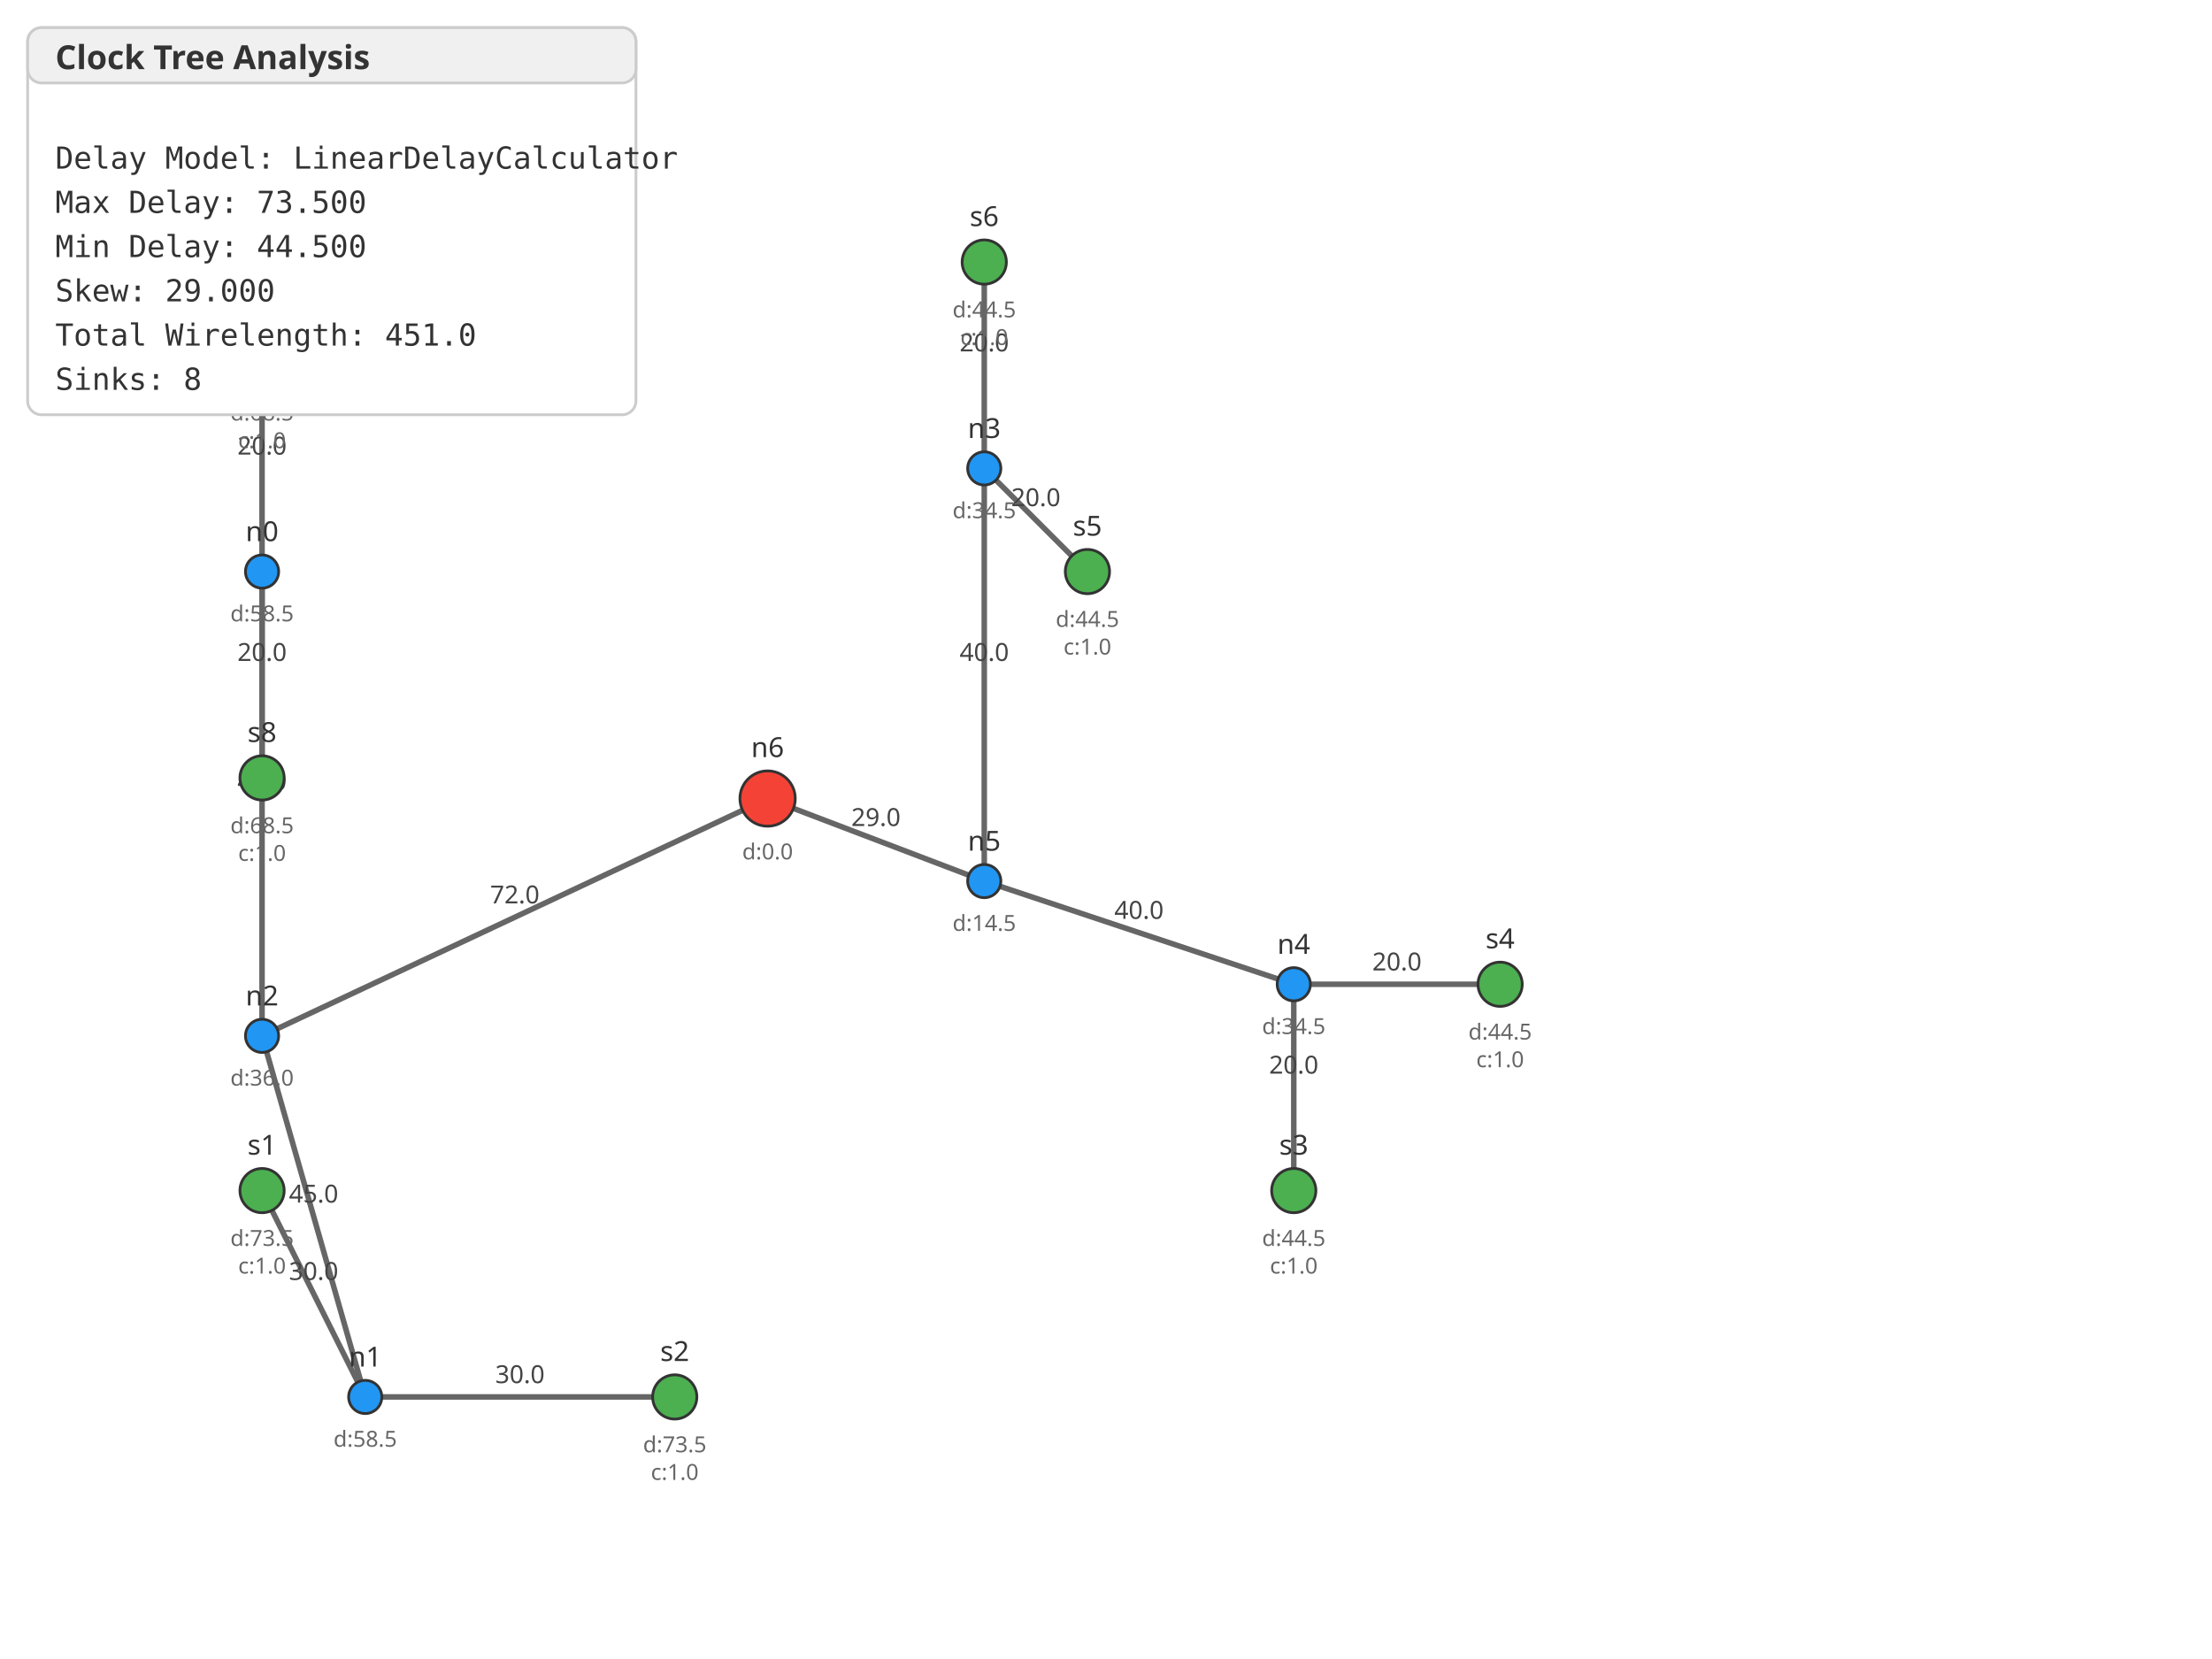
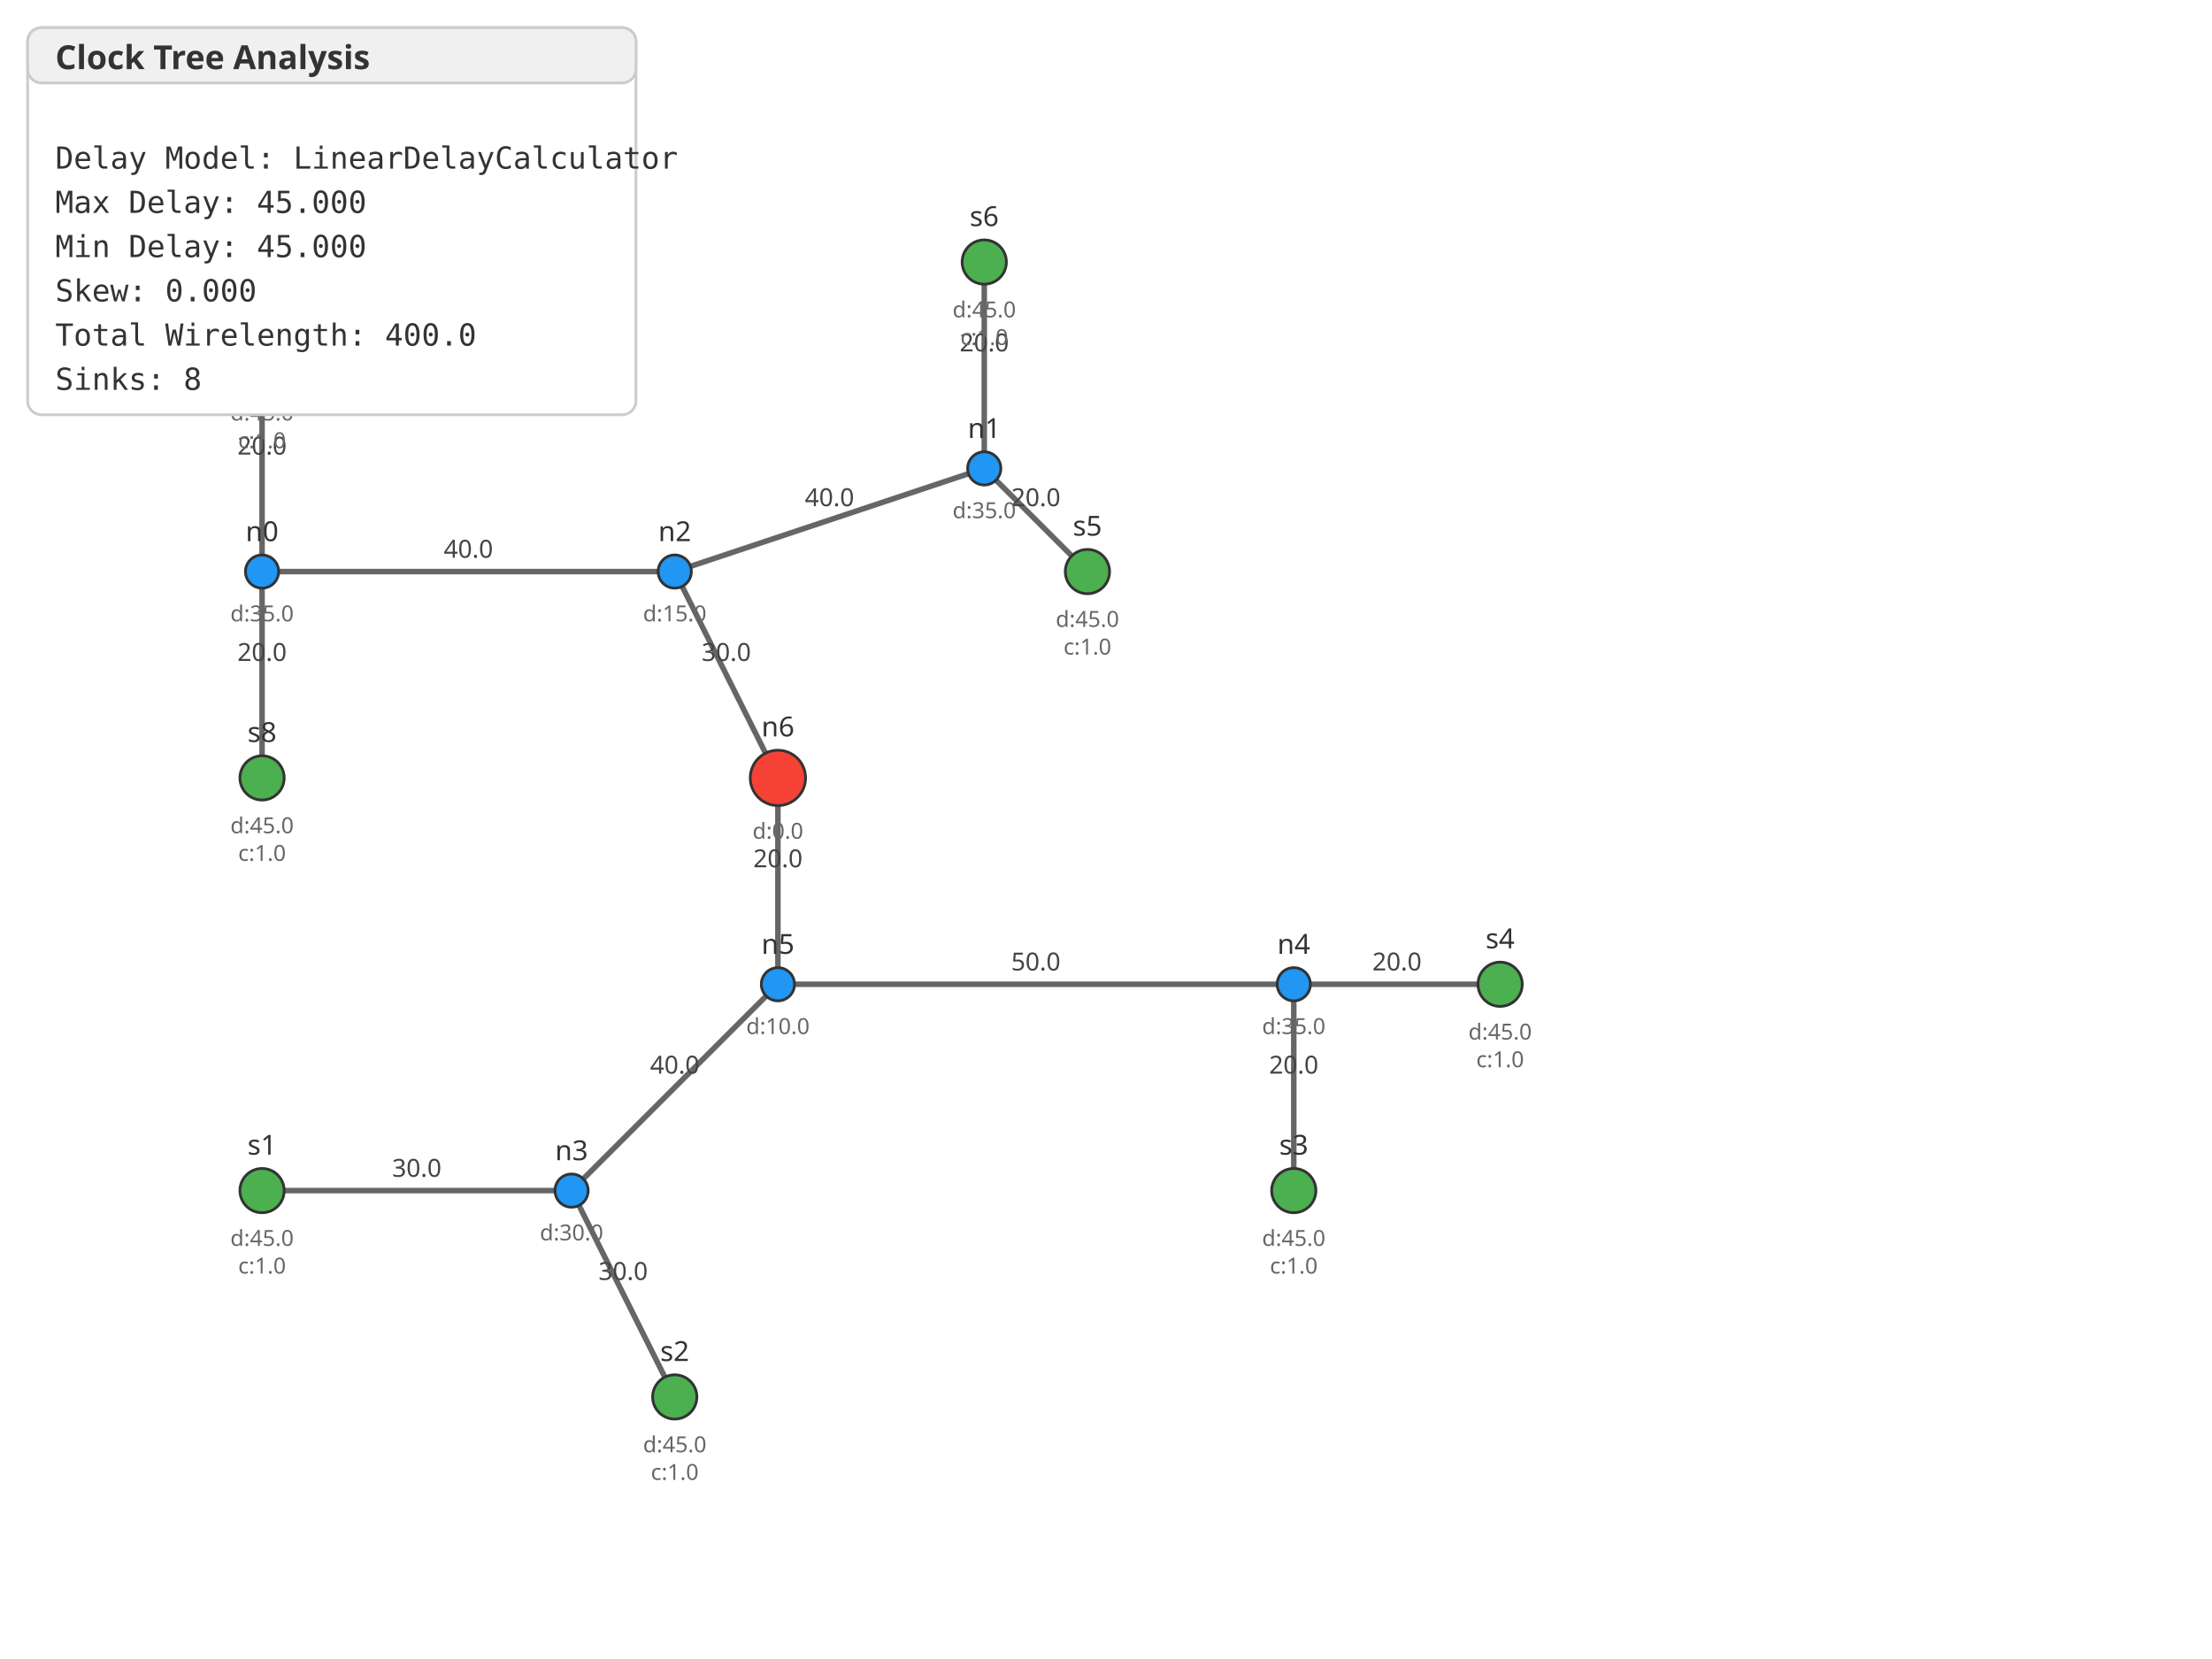
<svg xmlns="http://www.w3.org/2000/svg" width="800" height="600">
  <style>
  .node-label { font: 10px sans-serif; fill: #333; }
  .delay-label { font: 8px sans-serif; fill: #666; }
  .wire-label { font: 9px sans-serif; fill: #444; }
  .analysis-label { font: 12px sans-serif; fill: #333; }
</style>
  <rect width="100%" height="100%" fill="white" />
  <g class="clock-tree">
-     <line x1="277.612" y1="288.806" x2="94.776" y2="374.627" stroke="#666666" stroke-width="2" stroke-linecap="round" />
-     <text x="186.194" y="326.716" class="wire-label" text-anchor="middle">72.0</text>
-     <line x1="94.776" y1="374.627" x2="94.776" y2="206.716" stroke="#666666" stroke-width="2" stroke-linecap="round" />
-     <text x="94.776" y="285.672" class="wire-label" text-anchor="middle">45.0</text>
+     <line x1="281.343" y1="281.343" x2="244.03" y2="206.716" stroke="#666666" stroke-width="2" stroke-linecap="round" />
+     <text x="262.687" y="239.03" class="wire-label" text-anchor="middle">30.0</text>
+     <line x1="244.03" y1="206.716" x2="94.776" y2="206.716" stroke="#666666" stroke-width="2" stroke-linecap="round" />
+     <text x="169.403" y="201.716" class="wire-label" text-anchor="middle">40.0</text>
    <line x1="94.776" y1="206.716" x2="94.776" y2="132.09" stroke="#666666" stroke-width="2" stroke-linecap="round" />
    <text x="94.776" y="164.403" class="wire-label" text-anchor="middle">20.0</text>
    <line x1="94.776" y1="206.716" x2="94.776" y2="281.343" stroke="#666666" stroke-width="2" stroke-linecap="round" />
    <text x="94.776" y="239.03" class="wire-label" text-anchor="middle">20.0</text>
-     <line x1="94.776" y1="374.627" x2="132.09" y2="505.224" stroke="#666666" stroke-width="2" stroke-linecap="round" />
-     <text x="113.433" y="434.925" class="wire-label" text-anchor="middle">45.0</text>
-     <line x1="132.09" y1="505.224" x2="94.776" y2="430.597" stroke="#666666" stroke-width="2" stroke-linecap="round" />
-     <text x="113.433" y="462.91" class="wire-label" text-anchor="middle">30.0</text>
-     <line x1="132.09" y1="505.224" x2="244.03" y2="505.224" stroke="#666666" stroke-width="2" stroke-linecap="round" />
-     <text x="188.06" y="500.224" class="wire-label" text-anchor="middle">30.0</text>
-     <line x1="277.612" y1="288.806" x2="355.97" y2="318.657" stroke="#666666" stroke-width="2" stroke-linecap="round" />
-     <text x="316.791" y="298.731" class="wire-label" text-anchor="middle">29.0</text>
-     <line x1="355.97" y1="318.657" x2="355.97" y2="169.403" stroke="#666666" stroke-width="2" stroke-linecap="round" />
-     <text x="355.97" y="239.03" class="wire-label" text-anchor="middle">40.0</text>
+     <line x1="244.03" y1="206.716" x2="355.97" y2="169.403" stroke="#666666" stroke-width="2" stroke-linecap="round" />
+     <text x="300.0" y="183.06" class="wire-label" text-anchor="middle">40.0</text>
    <line x1="355.97" y1="169.403" x2="355.97" y2="94.776" stroke="#666666" stroke-width="2" stroke-linecap="round" />
    <text x="355.97" y="127.09" class="wire-label" text-anchor="middle">20.0</text>
    <line x1="355.97" y1="169.403" x2="393.284" y2="206.716" stroke="#666666" stroke-width="2" stroke-linecap="round" />
    <text x="374.627" y="183.06" class="wire-label" text-anchor="middle">20.0</text>
-     <line x1="355.97" y1="318.657" x2="467.91" y2="355.97" stroke="#666666" stroke-width="2" stroke-linecap="round" />
-     <text x="411.94" y="332.313" class="wire-label" text-anchor="middle">40.0</text>
+     <line x1="281.343" y1="281.343" x2="281.343" y2="355.97" stroke="#666666" stroke-width="2" stroke-linecap="round" />
+     <text x="281.343" y="313.657" class="wire-label" text-anchor="middle">20.0</text>
+     <line x1="281.343" y1="355.97" x2="206.716" y2="430.597" stroke="#666666" stroke-width="2" stroke-linecap="round" />
+     <text x="244.03" y="388.284" class="wire-label" text-anchor="middle">40.0</text>
+     <line x1="206.716" y1="430.597" x2="94.776" y2="430.597" stroke="#666666" stroke-width="2" stroke-linecap="round" />
+     <text x="150.746" y="425.597" class="wire-label" text-anchor="middle">30.0</text>
+     <line x1="206.716" y1="430.597" x2="244.03" y2="505.224" stroke="#666666" stroke-width="2" stroke-linecap="round" />
+     <text x="225.373" y="462.91" class="wire-label" text-anchor="middle">30.0</text>
+     <line x1="281.343" y1="355.97" x2="467.91" y2="355.97" stroke="#666666" stroke-width="2" stroke-linecap="round" />
+     <text x="374.627" y="350.97" class="wire-label" text-anchor="middle">50.0</text>
+     <line x1="467.91" y1="355.97" x2="542.537" y2="355.97" stroke="#666666" stroke-width="2" stroke-linecap="round" />
+     <text x="505.224" y="350.97" class="wire-label" text-anchor="middle">20.0</text>
    <line x1="467.91" y1="355.97" x2="467.91" y2="430.597" stroke="#666666" stroke-width="2" stroke-linecap="round" />
    <text x="467.91" y="388.284" class="wire-label" text-anchor="middle">20.0</text>
-     <line x1="467.91" y1="355.97" x2="542.537" y2="355.97" stroke="#666666" stroke-width="2" stroke-linecap="round" />
-     <text x="505.224" y="350.97" class="wire-label" text-anchor="middle">20.0</text>
-     <circle cx="277.612" cy="288.806" r="10" fill="#F44336" stroke="#333" stroke-width="1" />
-     <text x="277.612" y="273.806" class="node-label" text-anchor="middle">n6</text>
-     <text x="277.612" y="310.806" class="delay-label" text-anchor="middle">d:0.0</text>
-     <circle cx="94.776" cy="374.627" r="6" fill="#2196F3" stroke="#333" stroke-width="1" />
-     <text x="94.776" y="363.627" class="node-label" text-anchor="middle">n2</text>
-     <text x="94.776" y="392.627" class="delay-label" text-anchor="middle">d:36.0</text>
+     <circle cx="281.343" cy="281.343" r="10" fill="#F44336" stroke="#333" stroke-width="1" />
+     <text x="281.343" y="266.343" class="node-label" text-anchor="middle">n6</text>
+     <text x="281.343" y="303.343" class="delay-label" text-anchor="middle">d:0.0</text>
+     <circle cx="244.03" cy="206.716" r="6" fill="#2196F3" stroke="#333" stroke-width="1" />
+     <text x="244.03" y="195.716" class="node-label" text-anchor="middle">n2</text>
+     <text x="244.03" y="224.716" class="delay-label" text-anchor="middle">d:15.0</text>
    <circle cx="94.776" cy="206.716" r="6" fill="#2196F3" stroke="#333" stroke-width="1" />
    <text x="94.776" y="195.716" class="node-label" text-anchor="middle">n0</text>
-     <text x="94.776" y="224.716" class="delay-label" text-anchor="middle">d:58.5</text>
+     <text x="94.776" y="224.716" class="delay-label" text-anchor="middle">d:35.0</text>
    <circle cx="94.776" cy="132.09" r="8" fill="#4CAF50" stroke="#333" stroke-width="1" />
    <text x="94.776" y="119.09" class="node-label" text-anchor="middle">s7</text>
-     <text x="94.776" y="152.09" class="delay-label" text-anchor="middle">d:68.5</text>
+     <text x="94.776" y="152.09" class="delay-label" text-anchor="middle">d:45.0</text>
    <text x="94.776" y="162.09" class="delay-label" text-anchor="middle">c:1.0</text>
    <circle cx="94.776" cy="281.343" r="8" fill="#4CAF50" stroke="#333" stroke-width="1" />
    <text x="94.776" y="268.343" class="node-label" text-anchor="middle">s8</text>
-     <text x="94.776" y="301.343" class="delay-label" text-anchor="middle">d:68.5</text>
+     <text x="94.776" y="301.343" class="delay-label" text-anchor="middle">d:45.0</text>
    <text x="94.776" y="311.343" class="delay-label" text-anchor="middle">c:1.0</text>
-     <circle cx="132.09" cy="505.224" r="6" fill="#2196F3" stroke="#333" stroke-width="1" />
-     <text x="132.09" y="494.224" class="node-label" text-anchor="middle">n1</text>
-     <text x="132.09" y="523.224" class="delay-label" text-anchor="middle">d:58.5</text>
+     <circle cx="355.97" cy="169.403" r="6" fill="#2196F3" stroke="#333" stroke-width="1" />
+     <text x="355.97" y="158.403" class="node-label" text-anchor="middle">n1</text>
+     <text x="355.97" y="187.403" class="delay-label" text-anchor="middle">d:35.0</text>
+     <circle cx="355.97" cy="94.776" r="8" fill="#4CAF50" stroke="#333" stroke-width="1" />
+     <text x="355.97" y="81.776" class="node-label" text-anchor="middle">s6</text>
+     <text x="355.97" y="114.776" class="delay-label" text-anchor="middle">d:45.0</text>
+     <text x="355.97" y="124.776" class="delay-label" text-anchor="middle">c:1.0</text>
+     <circle cx="393.284" cy="206.716" r="8" fill="#4CAF50" stroke="#333" stroke-width="1" />
+     <text x="393.284" y="193.716" class="node-label" text-anchor="middle">s5</text>
+     <text x="393.284" y="226.716" class="delay-label" text-anchor="middle">d:45.0</text>
+     <text x="393.284" y="236.716" class="delay-label" text-anchor="middle">c:1.0</text>
+     <circle cx="281.343" cy="355.97" r="6" fill="#2196F3" stroke="#333" stroke-width="1" />
+     <text x="281.343" y="344.97" class="node-label" text-anchor="middle">n5</text>
+     <text x="281.343" y="373.97" class="delay-label" text-anchor="middle">d:10.0</text>
+     <circle cx="206.716" cy="430.597" r="6" fill="#2196F3" stroke="#333" stroke-width="1" />
+     <text x="206.716" y="419.597" class="node-label" text-anchor="middle">n3</text>
+     <text x="206.716" y="448.597" class="delay-label" text-anchor="middle">d:30.0</text>
    <circle cx="94.776" cy="430.597" r="8" fill="#4CAF50" stroke="#333" stroke-width="1" />
    <text x="94.776" y="417.597" class="node-label" text-anchor="middle">s1</text>
-     <text x="94.776" y="450.597" class="delay-label" text-anchor="middle">d:73.5</text>
+     <text x="94.776" y="450.597" class="delay-label" text-anchor="middle">d:45.0</text>
    <text x="94.776" y="460.597" class="delay-label" text-anchor="middle">c:1.0</text>
    <circle cx="244.03" cy="505.224" r="8" fill="#4CAF50" stroke="#333" stroke-width="1" />
    <text x="244.03" y="492.224" class="node-label" text-anchor="middle">s2</text>
-     <text x="244.03" y="525.224" class="delay-label" text-anchor="middle">d:73.5</text>
+     <text x="244.03" y="525.224" class="delay-label" text-anchor="middle">d:45.0</text>
    <text x="244.03" y="535.224" class="delay-label" text-anchor="middle">c:1.0</text>
-     <circle cx="355.97" cy="318.657" r="6" fill="#2196F3" stroke="#333" stroke-width="1" />
-     <text x="355.97" y="307.657" class="node-label" text-anchor="middle">n5</text>
-     <text x="355.97" y="336.657" class="delay-label" text-anchor="middle">d:14.5</text>
-     <circle cx="355.97" cy="169.403" r="6" fill="#2196F3" stroke="#333" stroke-width="1" />
-     <text x="355.97" y="158.403" class="node-label" text-anchor="middle">n3</text>
-     <text x="355.97" y="187.403" class="delay-label" text-anchor="middle">d:34.5</text>
-     <circle cx="355.97" cy="94.776" r="8" fill="#4CAF50" stroke="#333" stroke-width="1" />
-     <text x="355.97" y="81.776" class="node-label" text-anchor="middle">s6</text>
-     <text x="355.97" y="114.776" class="delay-label" text-anchor="middle">d:44.5</text>
-     <text x="355.97" y="124.776" class="delay-label" text-anchor="middle">c:1.0</text>
-     <circle cx="393.284" cy="206.716" r="8" fill="#4CAF50" stroke="#333" stroke-width="1" />
-     <text x="393.284" y="193.716" class="node-label" text-anchor="middle">s5</text>
-     <text x="393.284" y="226.716" class="delay-label" text-anchor="middle">d:44.5</text>
-     <text x="393.284" y="236.716" class="delay-label" text-anchor="middle">c:1.0</text>
    <circle cx="467.91" cy="355.97" r="6" fill="#2196F3" stroke="#333" stroke-width="1" />
    <text x="467.91" y="344.97" class="node-label" text-anchor="middle">n4</text>
-     <text x="467.91" y="373.97" class="delay-label" text-anchor="middle">d:34.5</text>
+     <text x="467.91" y="373.97" class="delay-label" text-anchor="middle">d:35.0</text>
+     <circle cx="542.537" cy="355.97" r="8" fill="#4CAF50" stroke="#333" stroke-width="1" />
+     <text x="542.537" y="342.97" class="node-label" text-anchor="middle">s4</text>
+     <text x="542.537" y="375.97" class="delay-label" text-anchor="middle">d:45.0</text>
+     <text x="542.537" y="385.97" class="delay-label" text-anchor="middle">c:1.0</text>
    <circle cx="467.91" cy="430.597" r="8" fill="#4CAF50" stroke="#333" stroke-width="1" />
    <text x="467.91" y="417.597" class="node-label" text-anchor="middle">s3</text>
-     <text x="467.91" y="450.597" class="delay-label" text-anchor="middle">d:44.5</text>
+     <text x="467.91" y="450.597" class="delay-label" text-anchor="middle">d:45.0</text>
    <text x="467.91" y="460.597" class="delay-label" text-anchor="middle">c:1.0</text>
-     <circle cx="542.537" cy="355.97" r="8" fill="#4CAF50" stroke="#333" stroke-width="1" />
-     <text x="542.537" y="342.97" class="node-label" text-anchor="middle">s4</text>
-     <text x="542.537" y="375.97" class="delay-label" text-anchor="middle">d:44.5</text>
-     <text x="542.537" y="385.97" class="delay-label" text-anchor="middle">c:1.0</text>
    <g class="analysis-info">
      <rect x="10" y="10" width="220" height="140" fill="white" stroke="#ccc" stroke-width="1" rx="5" />
      <rect x="10" y="10" width="220" height="20" fill="#f0f0f0" stroke="#ccc" stroke-width="1" rx="5" />
      <text x="20" y="25" font-family="sans-serif" font-size="12" font-weight="bold" fill="#333">Clock Tree Analysis</text>
      <text x="20" y="45" font-family="monospace" font-size="11" fill="#333">
        <tspan x="20" y="61">Delay Model: LinearDelayCalculator</tspan>
-         <tspan x="20" y="77">Max Delay: 73.500</tspan>
-         <tspan x="20" y="93">Min Delay: 44.500</tspan>
-         <tspan x="20" y="109">Skew: 29.000</tspan>
-         <tspan x="20" y="125">Total Wirelength: 451.0</tspan>
+         <tspan x="20" y="77">Max Delay: 45.000</tspan>
+         <tspan x="20" y="93">Min Delay: 45.000</tspan>
+         <tspan x="20" y="109">Skew: 0.000</tspan>
+         <tspan x="20" y="125">Total Wirelength: 400.0</tspan>
        <tspan x="20" y="141">Sinks: 8</tspan>
      </text>
    </g>
  </g>
</svg>
